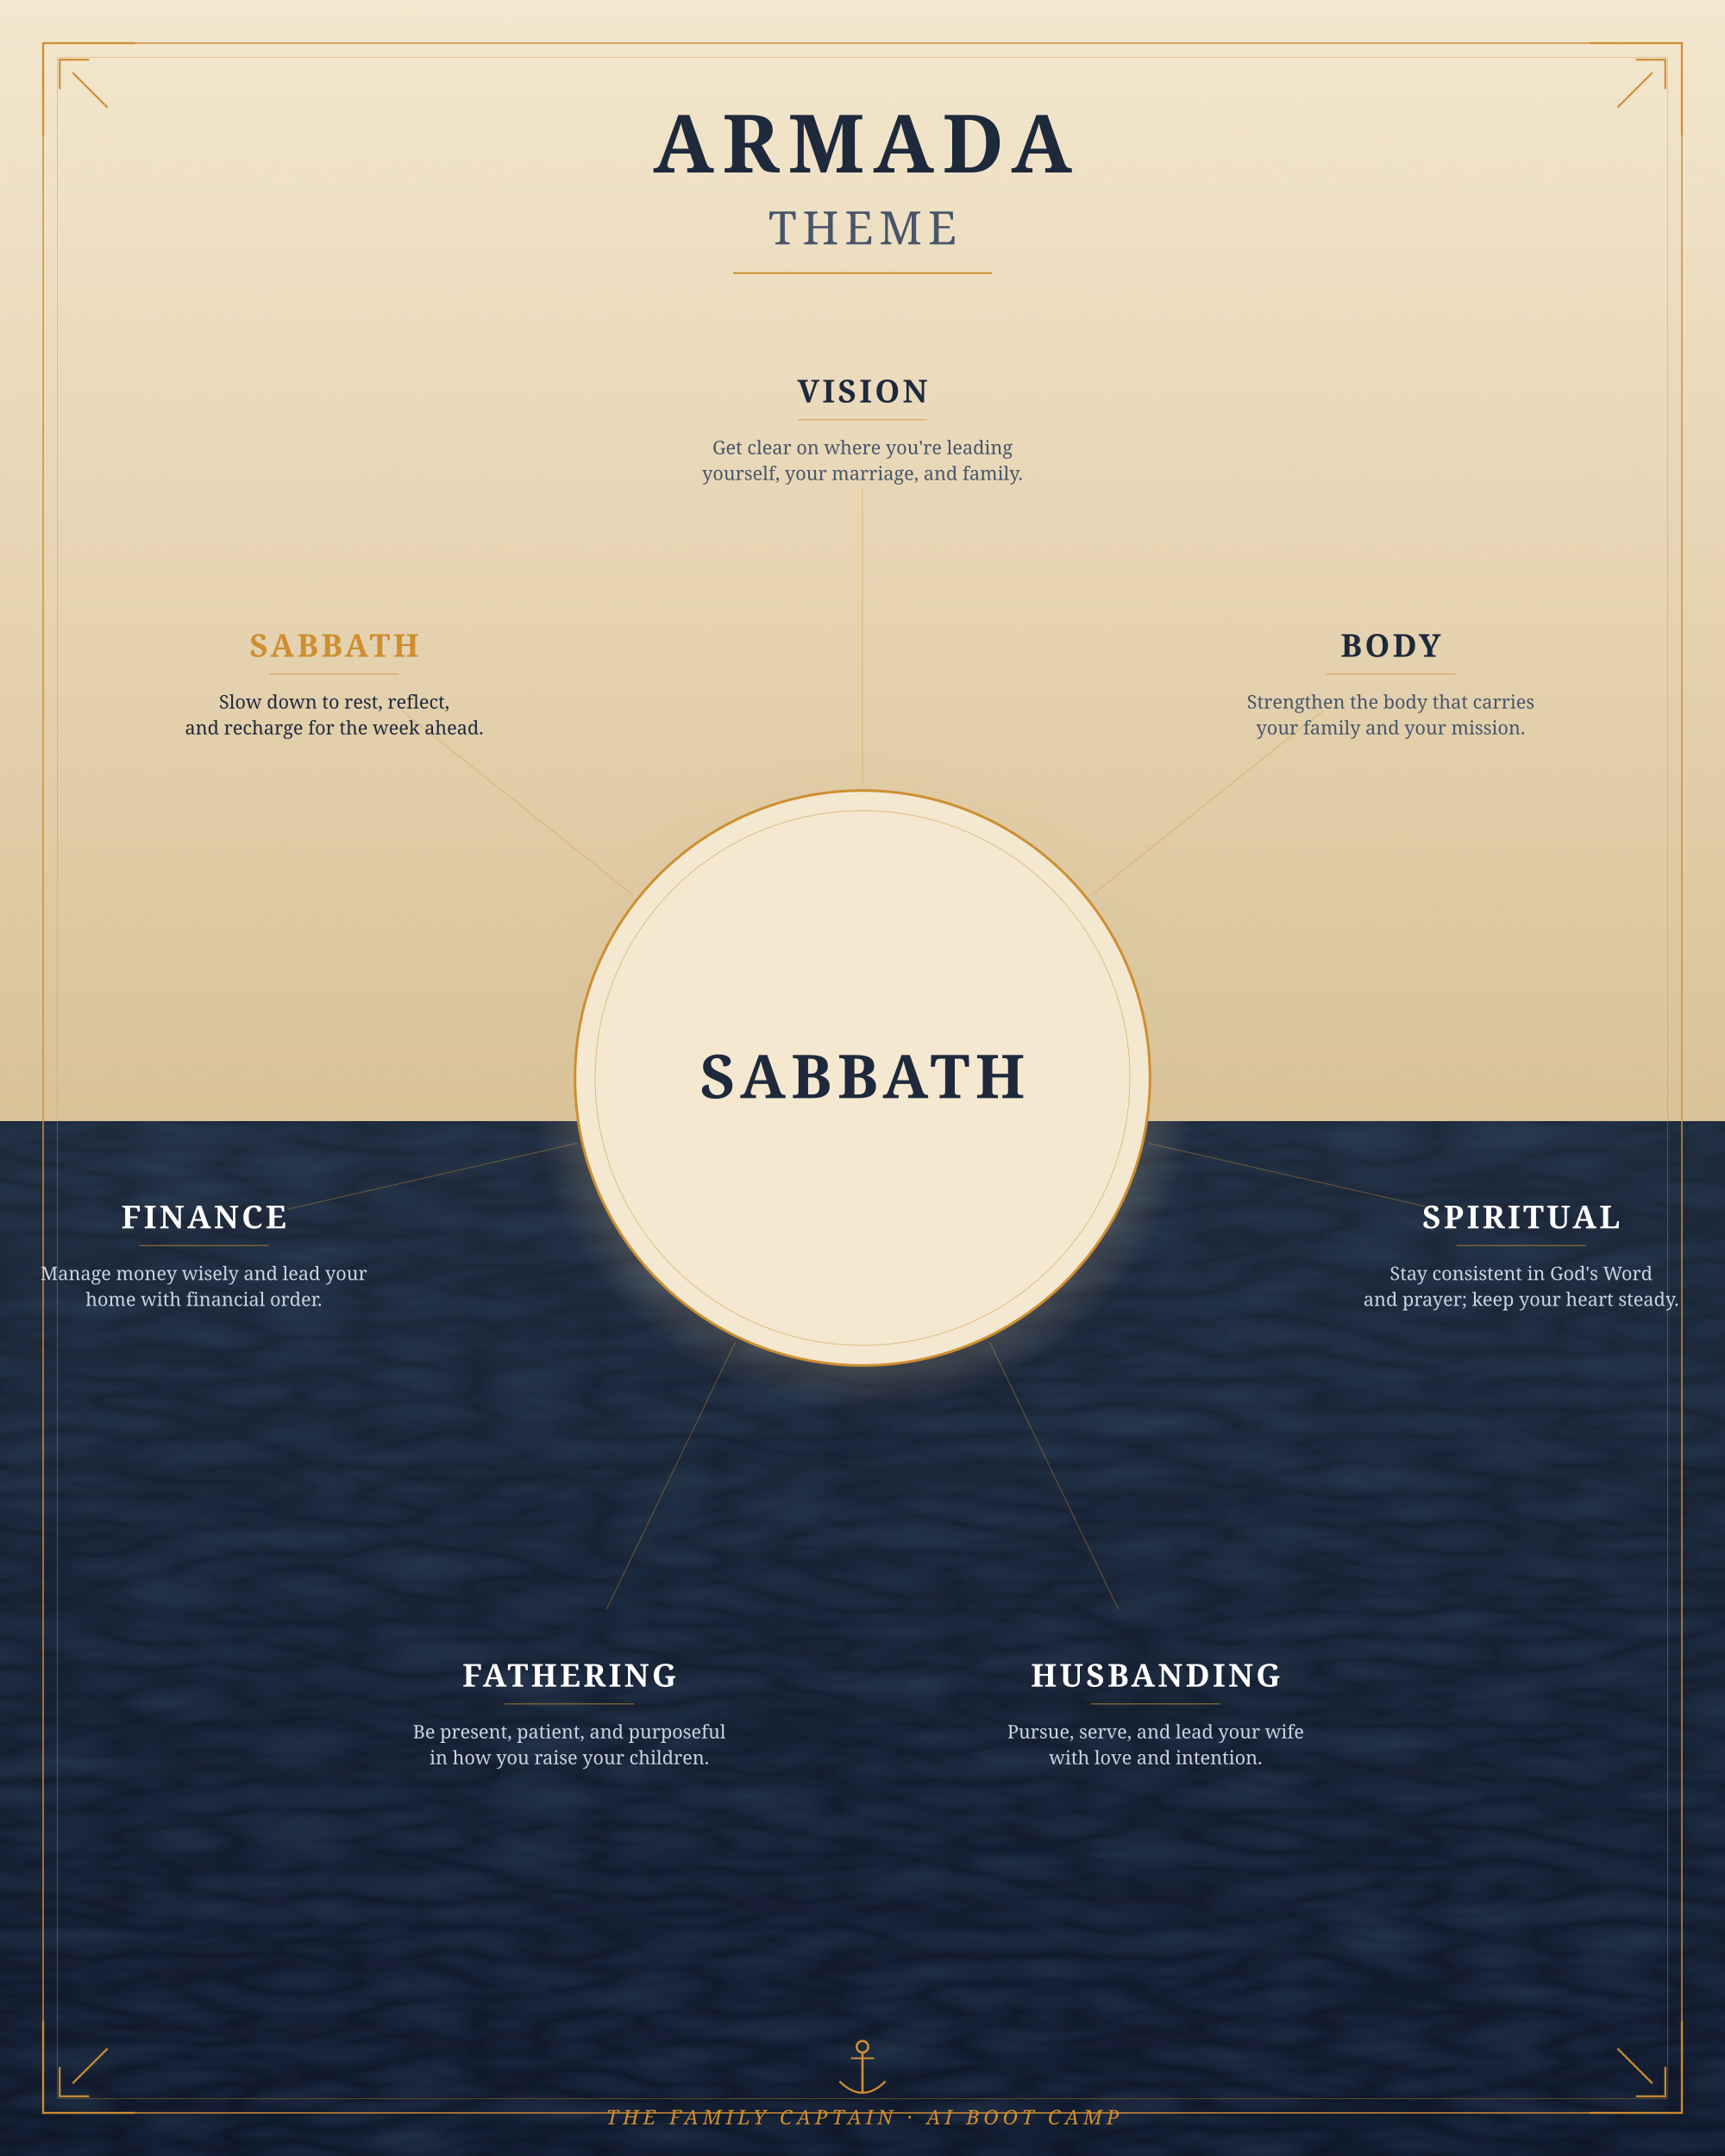
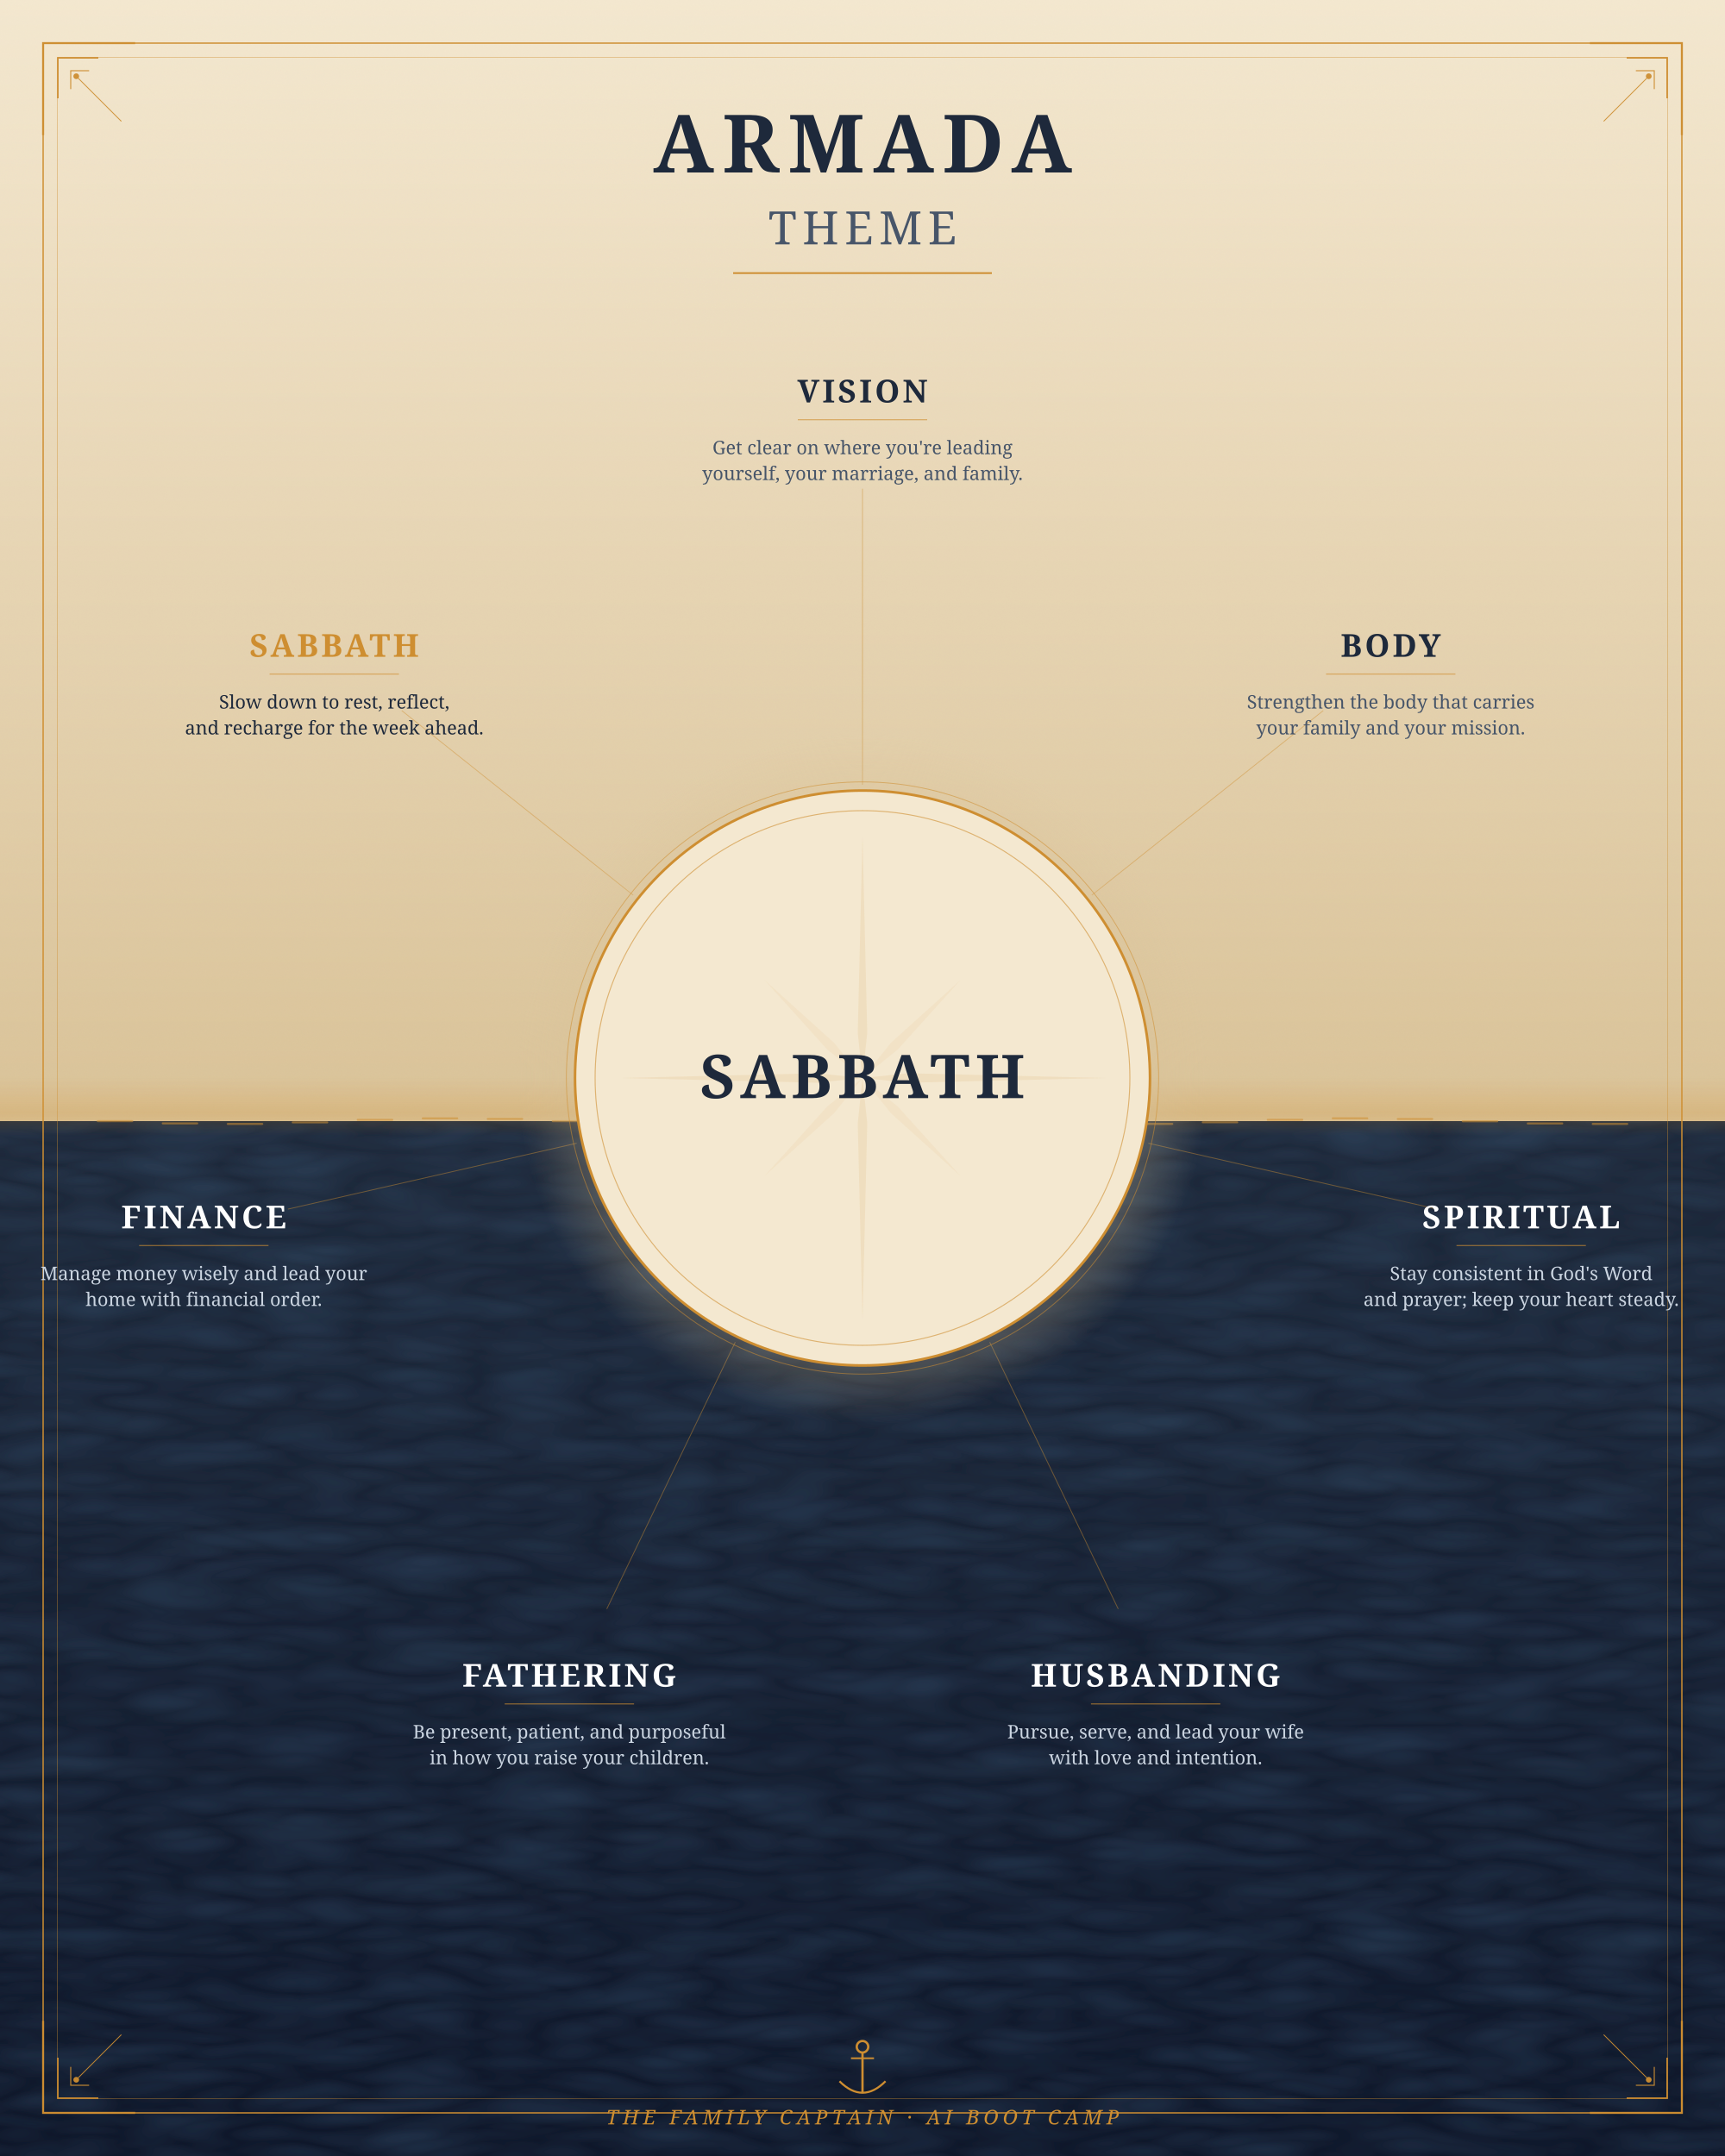
<svg xmlns="http://www.w3.org/2000/svg" viewBox="0 0 1200 1500" role="img" aria-label="The Family Captain · Armada Theme · 7-week framework">
  <defs>
    <linearGradient id="parchment" x1="0" y1="0" x2="0" y2="1">
      <stop offset="0%" stop-color="#F4E8D0" />
      <stop offset="100%" stop-color="#D9C297" />
    </linearGradient>
    <linearGradient id="ocean" x1="0" y1="0" x2="0" y2="1">
      <stop offset="0%" stop-color="#1E293B" />
      <stop offset="100%" stop-color="#0F172A" />
    </linearGradient>
    <radialGradient id="centerGlow" cx="50%" cy="50%" r="50%">
      <stop offset="0%" stop-color="#F4E8D0" stop-opacity="1" />
      <stop offset="80%" stop-color="#D9C297" stop-opacity="0.6" />
      <stop offset="100%" stop-color="#D9C297" stop-opacity="0" />
    </radialGradient>
+     <linearGradient id="horizonGlow" x1="0" y1="0" x2="0" y2="1">
+       <stop offset="0%" stop-color="#CE8E31" stop-opacity="0" />
+       <stop offset="60%" stop-color="#CE8E31" stop-opacity="0.55" />
+       <stop offset="100%" stop-color="#CE8E31" stop-opacity="0" />
+     </linearGradient>
    <filter id="grain">
      <feTurbulence type="fractalNoise" baseFrequency="0.9" numOctaves="2" stitchTiles="stitch" />
      <feColorMatrix values="0 0 0 0 0.7   0 0 0 0 0.6   0 0 0 0 0.45   0 0 0 0.06 0" />
      <feComposite operator="in" in2="SourceGraphic" />
    </filter>
    <filter id="waves">
      <feTurbulence type="turbulence" baseFrequency="0.012 0.05" numOctaves="2" seed="3" />
      <feColorMatrix values="0 0 0 0 0.05   0 0 0 0 0.12   0 0 0 0 0.22   0 0 0 0.4 0" />
      <feComposite operator="in" in2="SourceGraphic" />
    </filter>
  </defs>
  <rect width="1200" height="780.0" fill="url(#parchment)" />
  <rect y="780.0" width="1200" height="720.0" fill="url(#ocean)" />
  <rect width="1200" height="780.0" filter="url(#grain)" />
  <rect y="780.0" width="1200" height="720.0" filter="url(#waves)" />
  <rect x="30" y="30" width="1140" height="1440" fill="none" stroke="#CE8E31" stroke-width="1.0" opacity="0.9" />
  <rect x="40" y="40" width="1120" height="1420" fill="none" stroke="#CE8E31" stroke-width="0.4" opacity="0.6" />
  <g stroke="#CE8E31" stroke-width="1.4" fill="none" opacity="0.95">
    <path d="M 30,94 L 30,30 L 94,30" />
-     <path d="M 41.52,62.0 L 41.52,41.52 L 62.0,41.52" />
-     <line x1="50.48" y1="50.48" x2="74.8" y2="74.8" />
+     <path d="M 40.24,68.4 L 40.24,40.24 L 68.4,40.24" stroke-width="1.1" />
+     <path d="M 49.2,62.0 L 49.2,49.2 L 62.0,49.2" stroke-width="0.7" />
+     <line x1="53.04" y1="53.04" x2="84.4" y2="84.4" stroke-width="0.6" />
+     <circle cx="53.04" cy="53.04" r="2" fill="#CE8E31" stroke="none" />
  </g>
  <g stroke="#CE8E31" stroke-width="1.4" fill="none" opacity="0.95">
    <path d="M 1170,94 L 1170,30 L 1106,30" />
-     <path d="M 1158.48,62.0 L 1158.48,41.52 L 1138.0,41.52" />
-     <line x1="1149.52" y1="50.48" x2="1125.2" y2="74.8" />
+     <path d="M 1159.76,68.4 L 1159.76,40.24 L 1131.6,40.24" stroke-width="1.1" />
+     <path d="M 1150.8,62.0 L 1150.8,49.2 L 1138.0,49.2" stroke-width="0.7" />
+     <line x1="1146.96" y1="53.04" x2="1115.6" y2="84.4" stroke-width="0.6" />
+     <circle cx="1146.96" cy="53.04" r="2" fill="#CE8E31" stroke="none" />
  </g>
  <g stroke="#CE8E31" stroke-width="1.4" fill="none" opacity="0.95">
    <path d="M 30,1406 L 30,1470 L 94,1470" />
-     <path d="M 41.52,1438.0 L 41.52,1458.48 L 62.0,1458.48" />
-     <line x1="50.48" y1="1449.52" x2="74.8" y2="1425.2" />
+     <path d="M 40.24,1431.6 L 40.24,1459.76 L 68.4,1459.76" stroke-width="1.1" />
+     <path d="M 49.2,1438.0 L 49.2,1450.8 L 62.0,1450.8" stroke-width="0.7" />
+     <line x1="53.04" y1="1446.96" x2="84.4" y2="1415.6" stroke-width="0.6" />
+     <circle cx="53.04" cy="1446.96" r="2" fill="#CE8E31" stroke="none" />
  </g>
  <g stroke="#CE8E31" stroke-width="1.4" fill="none" opacity="0.95">
    <path d="M 1170,1406 L 1170,1470 L 1106,1470" />
-     <path d="M 1158.48,1438.0 L 1158.48,1458.48 L 1138.0,1458.48" />
-     <line x1="1149.52" y1="1449.52" x2="1125.2" y2="1425.2" />
+     <path d="M 1159.76,1431.6 L 1159.76,1459.76 L 1131.6,1459.76" stroke-width="1.1" />
+     <path d="M 1150.8,1438.0 L 1150.8,1450.8 L 1138.0,1450.8" stroke-width="0.7" />
+     <line x1="1146.96" y1="1446.96" x2="1115.6" y2="1415.6" stroke-width="0.6" />
+     <circle cx="1146.96" cy="1446.96" r="2" fill="#CE8E31" stroke="none" />
  </g>
  <text x="600.0" y="120" text-anchor="middle" font-family="Georgia, serif" font-size="56" font-weight="700" fill="#1E293B" letter-spacing="6">ARMADA</text>
  <text x="600.0" y="170" text-anchor="middle" font-family="Georgia, serif" font-size="32" font-weight="500" fill="#475569" letter-spacing="4">THEME</text>
  <line x1="510.0" y1="190" x2="690.0" y2="190" stroke="#CE8E31" stroke-width="1.2" />
  <line x1="600.0" y1="546.0" x2="600.0" y2="340.0" stroke="#CE8E31" stroke-width="0.6" opacity="0.45" />
  <line x1="759.494" y1="622.808" x2="920.551" y2="494.369" stroke="#CE8E31" stroke-width="0.6" opacity="0.45" />
  <line x1="798.885" y1="795.394" x2="999.72" y2="841.234" stroke="#CE8E31" stroke-width="0.6" opacity="0.45" />
  <line x1="688.512" y1="933.798" x2="777.892" y2="1119.397" stroke="#CE8E31" stroke-width="0.6" opacity="0.45" />
  <line x1="511.488" y1="933.798" x2="422.108" y2="1119.397" stroke="#CE8E31" stroke-width="0.6" opacity="0.45" />
  <line x1="401.115" y1="795.394" x2="200.28" y2="841.234" stroke="#CE8E31" stroke-width="0.6" opacity="0.45" />
  <line x1="440.506" y1="622.808" x2="279.449" y2="494.369" stroke="#CE8E31" stroke-width="0.6" opacity="0.45" />
-   <circle cx="600.0" cy="750.0" r="230" fill="url(#centerGlow)" opacity="0.45" />
+   <line x1="68.0" y1="780.0" x2="92.0" y2="780.0" stroke="#CE8E31" stroke-width="1.4" stroke-linecap="round" opacity="0.55" />
+   <line x1="113.217" y1="781.567" x2="137.217" y2="781.567" stroke="#CE8E31" stroke-width="1.4" stroke-linecap="round" opacity="0.55" />
+   <line x1="158.435" y1="781.948" x2="182.435" y2="781.948" stroke="#CE8E31" stroke-width="1.4" stroke-linecap="round" opacity="0.55" />
+   <line x1="203.652" y1="780.855" x2="227.652" y2="780.855" stroke="#CE8E31" stroke-width="1.4" stroke-linecap="round" opacity="0.55" />
+   <line x1="248.87" y1="779.115" x2="272.87" y2="779.115" stroke="#CE8E31" stroke-width="1.4" stroke-linecap="round" opacity="0.55" />
+   <line x1="294.087" y1="778.045" x2="318.087" y2="778.045" stroke="#CE8E31" stroke-width="1.4" stroke-linecap="round" opacity="0.55" />
+   <line x1="339.304" y1="778.454" x2="363.304" y2="778.454" stroke="#CE8E31" stroke-width="1.4" stroke-linecap="round" opacity="0.55" />
+   <line x1="384.522" y1="780.034" x2="408.522" y2="780.034" stroke="#CE8E31" stroke-width="1.4" stroke-linecap="round" opacity="0.55" />
+   <line x1="429.739" y1="781.587" x2="453.739" y2="781.587" stroke="#CE8E31" stroke-width="1.4" stroke-linecap="round" opacity="0.55" />
+   <line x1="474.957" y1="781.94" x2="498.957" y2="781.94" stroke="#CE8E31" stroke-width="1.4" stroke-linecap="round" opacity="0.55" />
+   <line x1="520.174" y1="780.824" x2="544.174" y2="780.824" stroke="#CE8E31" stroke-width="1.4" stroke-linecap="round" opacity="0.55" />
+   <line x1="565.391" y1="779.085" x2="589.391" y2="779.085" stroke="#CE8E31" stroke-width="1.4" stroke-linecap="round" opacity="0.55" />
+   <line x1="610.609" y1="778.038" x2="634.609" y2="778.038" stroke="#CE8E31" stroke-width="1.4" stroke-linecap="round" opacity="0.55" />
+   <line x1="655.826" y1="778.476" x2="679.826" y2="778.476" stroke="#CE8E31" stroke-width="1.4" stroke-linecap="round" opacity="0.55" />
+   <line x1="701.043" y1="780.067" x2="725.043" y2="780.067" stroke="#CE8E31" stroke-width="1.4" stroke-linecap="round" opacity="0.55" />
+   <line x1="746.261" y1="781.608" x2="770.261" y2="781.608" stroke="#CE8E31" stroke-width="1.4" stroke-linecap="round" opacity="0.55" />
+   <line x1="791.478" y1="781.931" x2="815.478" y2="781.931" stroke="#CE8E31" stroke-width="1.4" stroke-linecap="round" opacity="0.55" />
+   <line x1="836.696" y1="780.793" x2="860.696" y2="780.793" stroke="#CE8E31" stroke-width="1.4" stroke-linecap="round" opacity="0.55" />
+   <line x1="881.913" y1="779.055" x2="905.913" y2="779.055" stroke="#CE8E31" stroke-width="1.4" stroke-linecap="round" opacity="0.55" />
+   <line x1="927.13" y1="778.032" x2="951.13" y2="778.032" stroke="#CE8E31" stroke-width="1.4" stroke-linecap="round" opacity="0.55" />
+   <line x1="972.348" y1="778.498" x2="996.348" y2="778.498" stroke="#CE8E31" stroke-width="1.4" stroke-linecap="round" opacity="0.55" />
+   <line x1="1017.565" y1="780.101" x2="1041.565" y2="780.101" stroke="#CE8E31" stroke-width="1.4" stroke-linecap="round" opacity="0.55" />
+   <line x1="1062.783" y1="781.627" x2="1086.783" y2="781.627" stroke="#CE8E31" stroke-width="1.4" stroke-linecap="round" opacity="0.55" />
+   <line x1="1108.0" y1="781.922" x2="1132.0" y2="781.922" stroke="#CE8E31" stroke-width="1.4" stroke-linecap="round" opacity="0.55" />
+   <rect y="750.0" width="1200" height="40" fill="url(#horizonGlow)" opacity="0.4" />
+   <circle cx="600.0" cy="750.0" r="240" fill="url(#centerGlow)" opacity="0.5" />
+   <polygon points="600.0,750.0 596.4,716.0 600.0,567.6 603.6,716.0" fill="#CE8E31" opacity="0.16" />
+   <polygon points="600.0,750.0 621.5,723.4 673.9,676.1 626.6,728.5" fill="#CE8E31" opacity="0.09" />
+   <polygon points="600.0,750.0 634.0,746.4 782.4,750.0 634.0,753.6" fill="#CE8E31" opacity="0.16" />
+   <polygon points="600.0,750.0 626.6,771.5 673.9,823.9 621.5,776.6" fill="#CE8E31" opacity="0.09" />
+   <polygon points="600.0,750.0 603.6,784.0 600.0,932.4 596.4,784.0" fill="#CE8E31" opacity="0.16" />
+   <polygon points="600.0,750.0 578.5,776.6 526.1,823.9 573.4,771.5" fill="#CE8E31" opacity="0.09" />
+   <polygon points="600.0,750.0 566.0,753.6 417.6,750.0 566.0,746.4" fill="#CE8E31" opacity="0.16" />
+   <polygon points="600.0,750.0 573.4,728.5 526.1,676.1 578.5,723.4" fill="#CE8E31" opacity="0.09" />
+   <circle cx="600.0" cy="750.0" r="206" fill="none" stroke="#CE8E31" stroke-width="0.6" opacity="0.55" />
  <circle cx="600.0" cy="750.0" r="200" fill="#F4E8D0" stroke="#CE8E31" stroke-width="1.8" />
-   <circle cx="600.0" cy="750.0" r="186" fill="none" stroke="#CE8E31" stroke-width="0.6" opacity="0.5" />
+   <circle cx="600.0" cy="750.0" r="186" fill="none" stroke="#CE8E31" stroke-width="0.7" opacity="0.6" />
+   <g opacity="0.7">
+     <polygon points="600.0,750.0 596.7,718.5 600.0,581.0 603.3,718.5" fill="#CE8E31" opacity="0.16" />
+     <polygon points="600.0,750.0 619.9,725.4 668.4,681.6 624.6,730.1" fill="#CE8E31" opacity="0.09" />
+     <polygon points="600.0,750.0 631.5,746.7 769.0,750.0 631.5,753.3" fill="#CE8E31" opacity="0.16" />
+     <polygon points="600.0,750.0 624.6,769.9 668.4,818.4 619.9,774.6" fill="#CE8E31" opacity="0.09" />
+     <polygon points="600.0,750.0 603.3,781.5 600.0,919.0 596.7,781.5" fill="#CE8E31" opacity="0.16" />
+     <polygon points="600.0,750.0 580.1,774.6 531.6,818.4 575.4,769.9" fill="#CE8E31" opacity="0.09" />
+     <polygon points="600.0,750.0 568.5,753.3 431.0,750.0 568.5,746.7" fill="#CE8E31" opacity="0.16" />
+     <polygon points="600.0,750.0 575.4,730.1 531.6,681.6 580.1,725.4" fill="#CE8E31" opacity="0.09" />
+   </g>
  <text x="600.0" y="764.0" text-anchor="middle" font-family="Georgia, serif" font-size="42" font-weight="700" fill="#1E293B" letter-spacing="4">SABBATH</text>
  <g>
    <text x="600.0" y="280.0" text-anchor="middle" font-family="Georgia, serif" font-size="22" font-weight="700" letter-spacing="2" fill="#1E293B">VISION</text>
    <line x1="555.0" y1="292.0" x2="645.0" y2="292.0" stroke="#CE8E31" stroke-width="0.8" opacity="0.6" />
    <text x="600.0" y="316.0" text-anchor="middle" font-family="Georgia, serif" font-size="13" fill="#475569">Get clear on where you're leading</text>
    <text x="600.0" y="334.0" text-anchor="middle" font-family="Georgia, serif" font-size="13" fill="#475569">yourself, your marriage, and family.</text>
  </g>
  <g>
    <text x="967.461" y="456.96" text-anchor="middle" font-family="Georgia, serif" font-size="22" font-weight="700" letter-spacing="2" fill="#1E293B">BODY</text>
    <line x1="922.461" y1="468.96" x2="1012.461" y2="468.96" stroke="#CE8E31" stroke-width="0.8" opacity="0.6" />
    <text x="967.461" y="492.96" text-anchor="middle" font-family="Georgia, serif" font-size="13" fill="#475569">Strengthen the body that carries</text>
    <text x="967.461" y="510.96" text-anchor="middle" font-family="Georgia, serif" font-size="13" fill="#475569">your family and your mission.</text>
  </g>
  <g>
    <text x="1058.216" y="854.585" text-anchor="middle" font-family="Georgia, serif" font-size="22" font-weight="700" letter-spacing="2" fill="#FFFFFF">SPIRITUAL</text>
    <line x1="1013.216" y1="866.585" x2="1103.216" y2="866.585" stroke="#CE8E31" stroke-width="0.8" opacity="0.6" />
    <text x="1058.216" y="890.585" text-anchor="middle" font-family="Georgia, serif" font-size="13" fill="#CBD5E1">Stay consistent in God's Word</text>
    <text x="1058.216" y="908.585" text-anchor="middle" font-family="Georgia, serif" font-size="13" fill="#CBD5E1">and prayer; keep your heart steady.</text>
  </g>
  <g>
    <text x="803.925" y="1173.455" text-anchor="middle" font-family="Georgia, serif" font-size="22" font-weight="700" letter-spacing="2" fill="#FFFFFF">HUSBANDING</text>
    <line x1="758.925" y1="1185.455" x2="848.925" y2="1185.455" stroke="#CE8E31" stroke-width="0.8" opacity="0.6" />
    <text x="803.925" y="1209.455" text-anchor="middle" font-family="Georgia, serif" font-size="13" fill="#CBD5E1">Pursue, serve, and lead your wife</text>
    <text x="803.925" y="1227.455" text-anchor="middle" font-family="Georgia, serif" font-size="13" fill="#CBD5E1">with love and intention.</text>
  </g>
  <g>
    <text x="396.075" y="1173.455" text-anchor="middle" font-family="Georgia, serif" font-size="22" font-weight="700" letter-spacing="2" fill="#FFFFFF">FATHERING</text>
    <line x1="351.075" y1="1185.455" x2="441.075" y2="1185.455" stroke="#CE8E31" stroke-width="0.8" opacity="0.6" />
    <text x="396.075" y="1209.455" text-anchor="middle" font-family="Georgia, serif" font-size="13" fill="#CBD5E1">Be present, patient, and purposeful</text>
    <text x="396.075" y="1227.455" text-anchor="middle" font-family="Georgia, serif" font-size="13" fill="#CBD5E1">in how you raise your children.</text>
  </g>
  <g>
    <text x="141.784" y="854.585" text-anchor="middle" font-family="Georgia, serif" font-size="22" font-weight="700" letter-spacing="2" fill="#FFFFFF">FINANCE</text>
    <line x1="96.784" y1="866.585" x2="186.784" y2="866.585" stroke="#CE8E31" stroke-width="0.8" opacity="0.6" />
    <text x="141.784" y="890.585" text-anchor="middle" font-family="Georgia, serif" font-size="13" fill="#CBD5E1">Manage money wisely and lead your</text>
    <text x="141.784" y="908.585" text-anchor="middle" font-family="Georgia, serif" font-size="13" fill="#CBD5E1">home with financial order.</text>
  </g>
  <g>
    <text x="232.539" y="456.96" text-anchor="middle" font-family="Georgia, serif" font-size="22" font-weight="700" letter-spacing="2" fill="#CE8E31">SABBATH</text>
    <line x1="187.539" y1="468.96" x2="277.539" y2="468.96" stroke="#CE8E31" stroke-width="0.8" opacity="0.6" />
    <text x="232.539" y="492.96" text-anchor="middle" font-family="Georgia, serif" font-size="13" fill="#1E293B">Slow down to rest, reflect,</text>
    <text x="232.539" y="510.96" text-anchor="middle" font-family="Georgia, serif" font-size="13" fill="#1E293B">and recharge for the week ahead.</text>
  </g>
  <g stroke="#CE8E31" stroke-width="1.6" fill="none" transform="translate(578.0,1418)">
    <circle cx="22" cy="6" r="4" />
    <line x1="22" y1="10" x2="22" y2="38" />
    <path d="M 6,30 Q 22,46 38,30" stroke-width="1.4" />
    <line x1="14" y1="14" x2="30" y2="14" stroke-width="1.2" />
  </g>
  <text x="600.0" y="1478" text-anchor="middle" font-family="Georgia, serif" font-size="14" fill="#CE8E31" letter-spacing="3" font-style="italic">THE FAMILY CAPTAIN · AI BOOT CAMP</text>
</svg>
